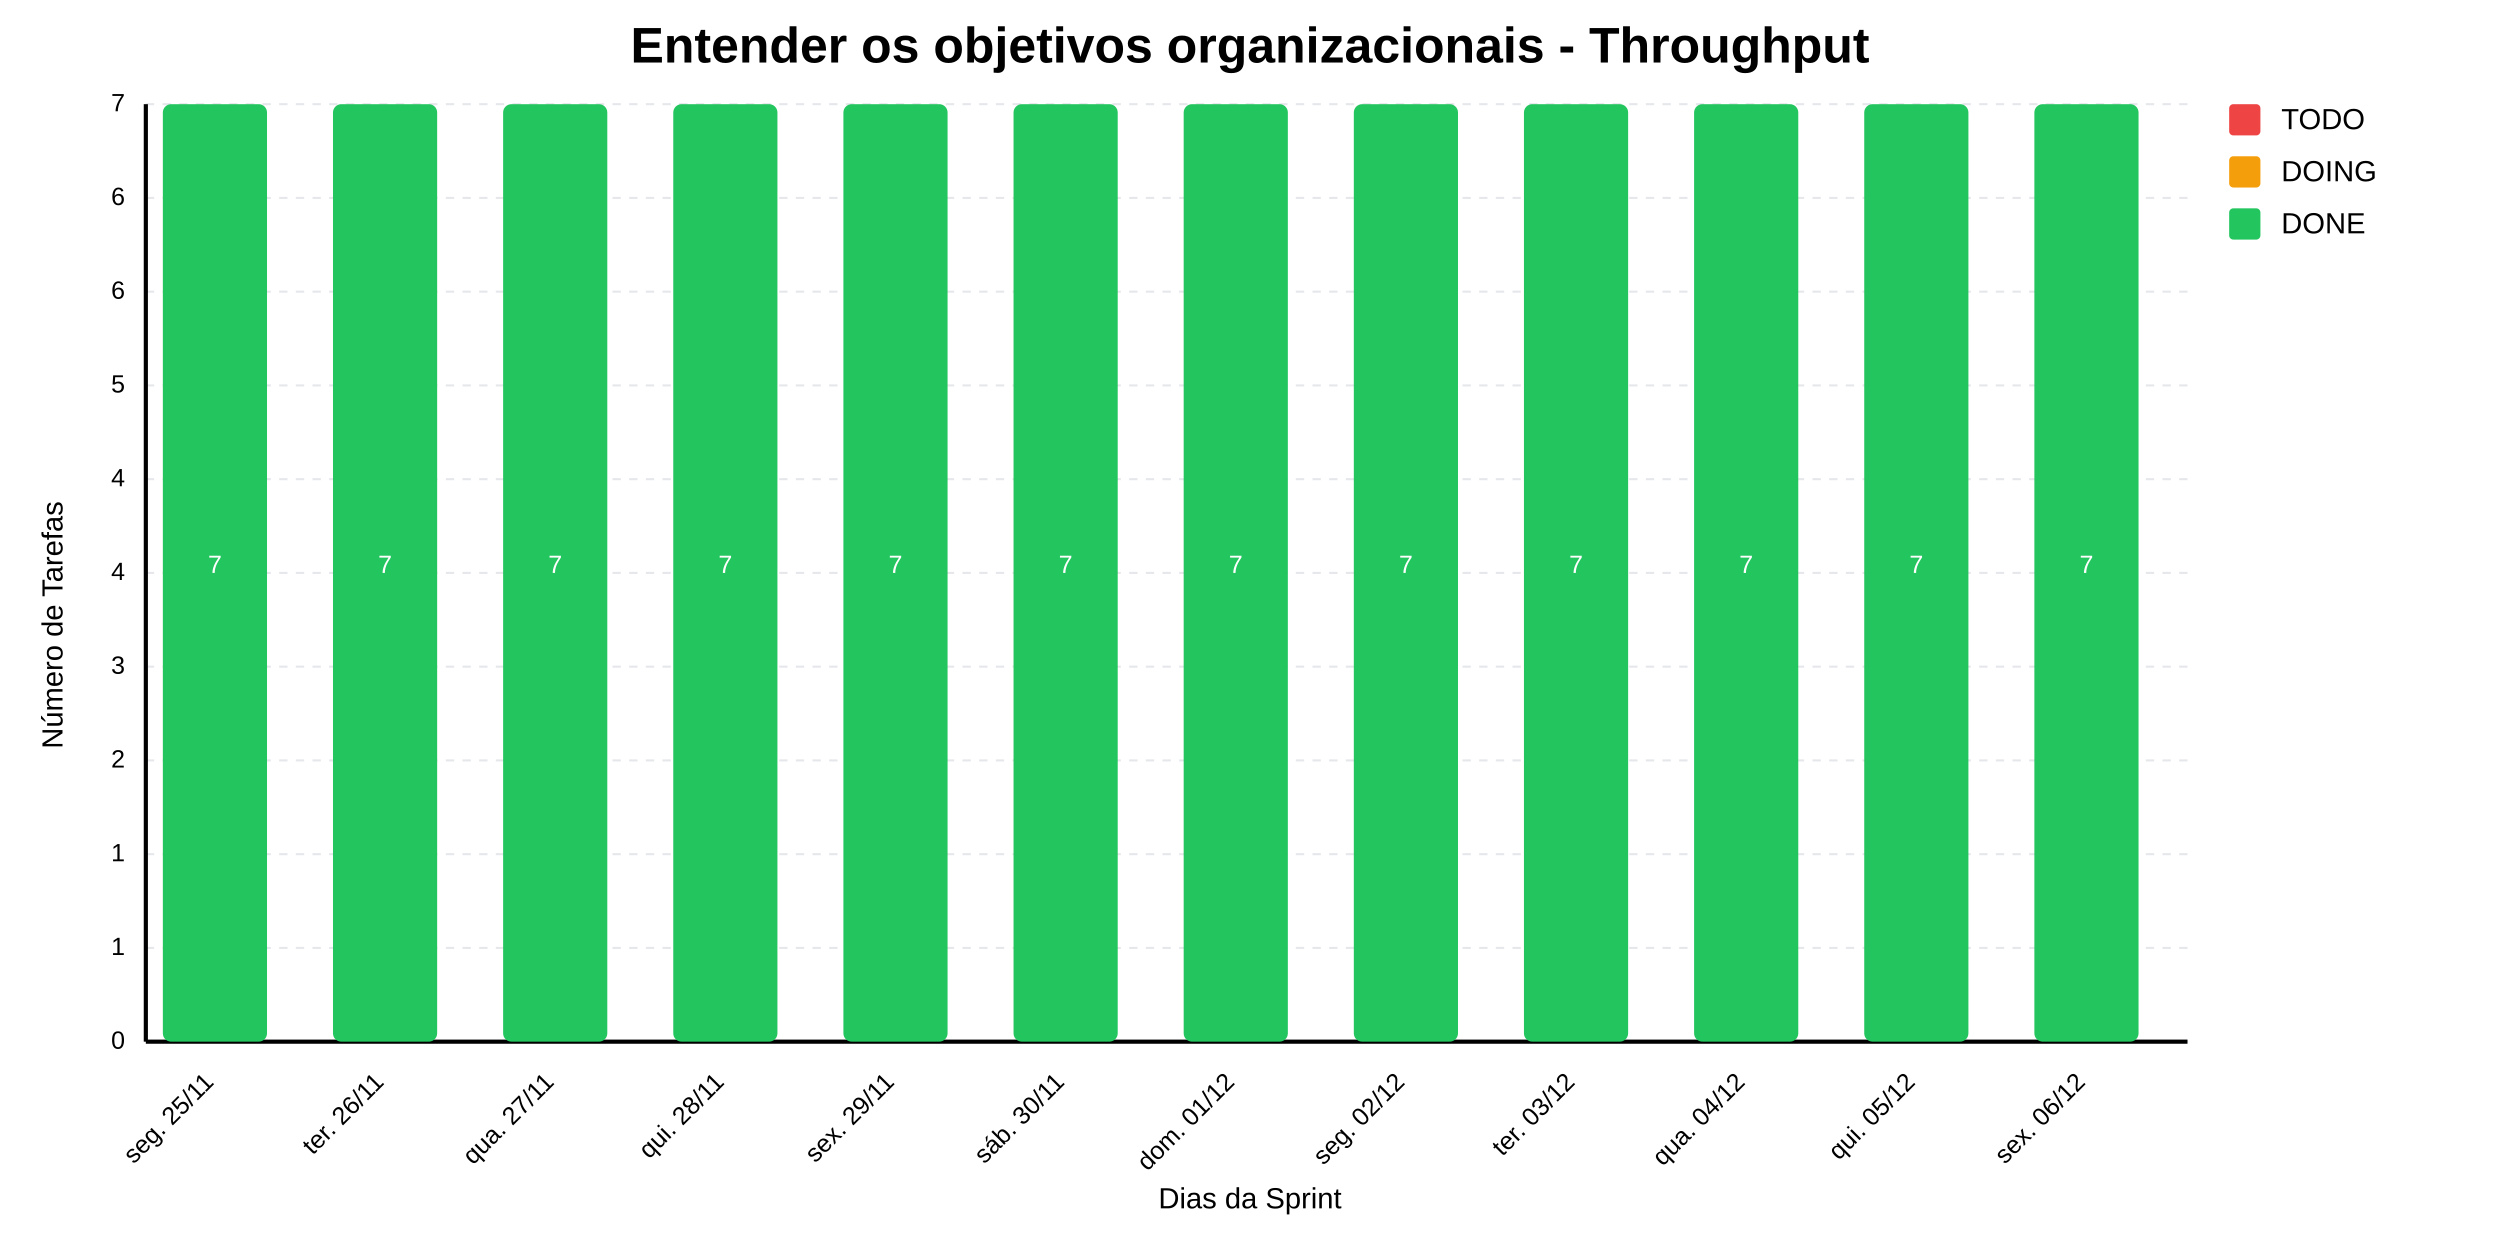
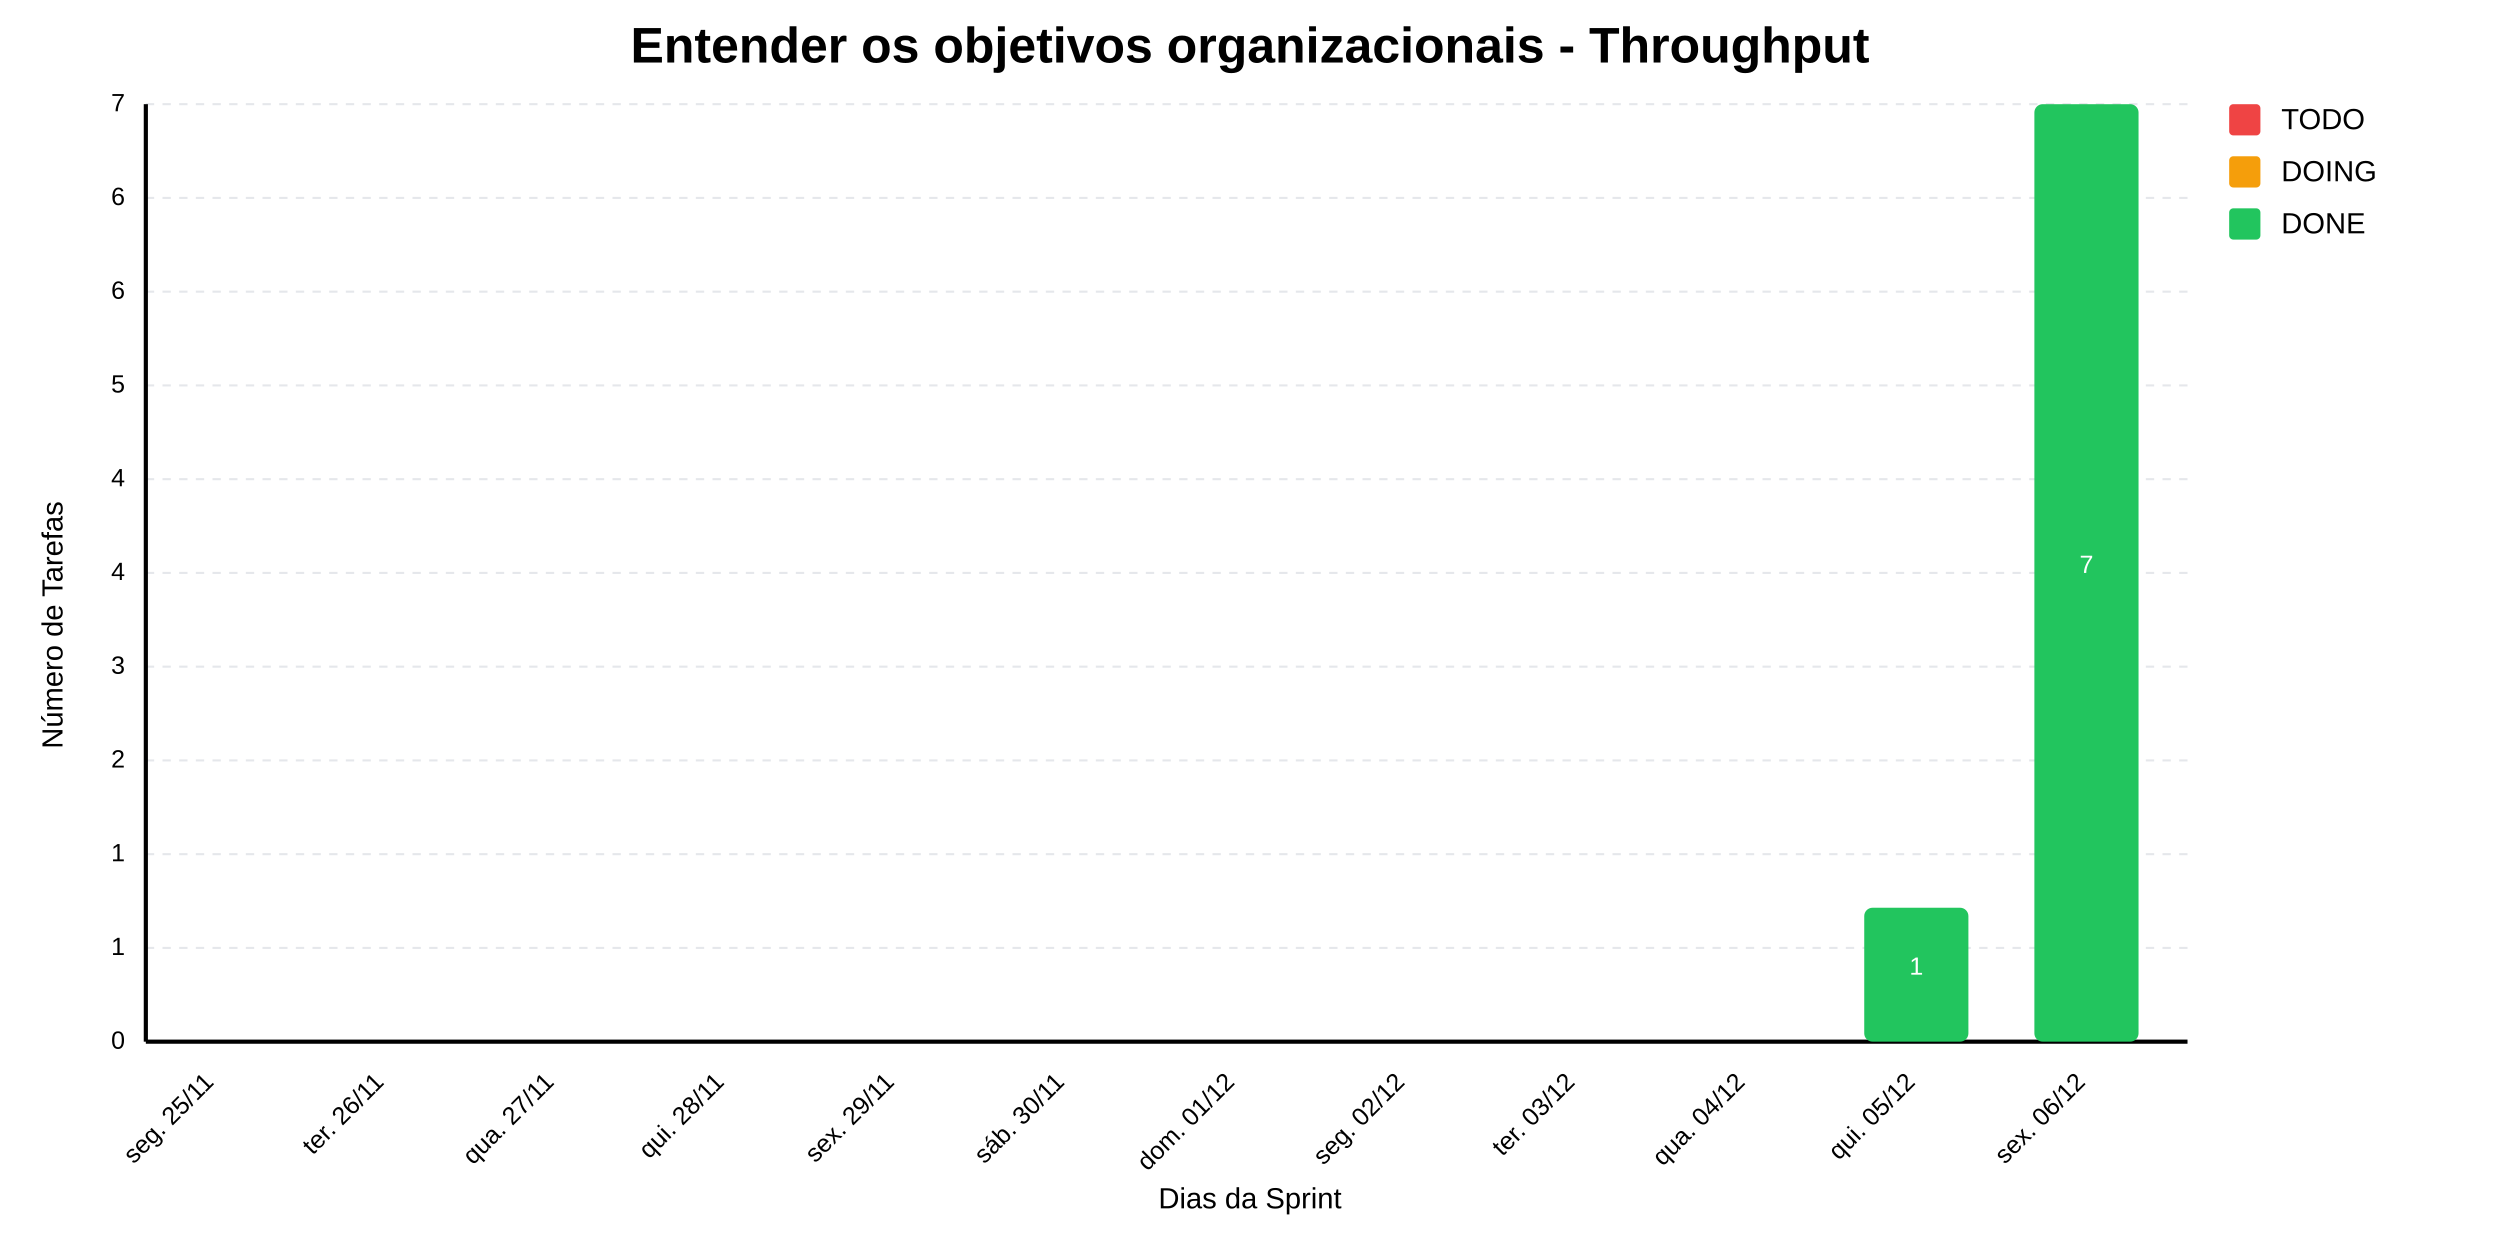
<svg xmlns="http://www.w3.org/2000/svg" viewBox="0 0 1200 600">
  <defs>
    <style>
              text { font-family: Arial, sans-serif; }
              .title { font-size: 24px; font-weight: bold; }
              .label { font-size: 14px; }
              .value { font-size: 12px; fill: white; }
              .axis { font-size: 12px; }
              .legend { font-size: 14px; }
            </style>
  </defs>
  <rect width="1200" height="600" fill="white" />
  <line x1="70" y1="50" x2="1050" y2="50" stroke="#e5e7eb" stroke-dasharray="4" />
  <text x="60" y="50" text-anchor="end" class="axis" dominant-baseline="middle">7</text>
  <line x1="70" y1="95" x2="1050" y2="95" stroke="#e5e7eb" stroke-dasharray="4" />
  <text x="60" y="95" text-anchor="end" class="axis" dominant-baseline="middle">6</text>
  <line x1="70" y1="140" x2="1050" y2="140" stroke="#e5e7eb" stroke-dasharray="4" />
  <text x="60" y="140" text-anchor="end" class="axis" dominant-baseline="middle">6</text>
  <line x1="70" y1="185" x2="1050" y2="185" stroke="#e5e7eb" stroke-dasharray="4" />
  <text x="60" y="185" text-anchor="end" class="axis" dominant-baseline="middle">5</text>
  <line x1="70" y1="230" x2="1050" y2="230" stroke="#e5e7eb" stroke-dasharray="4" />
  <text x="60" y="230" text-anchor="end" class="axis" dominant-baseline="middle">4</text>
  <line x1="70" y1="275" x2="1050" y2="275" stroke="#e5e7eb" stroke-dasharray="4" />
  <text x="60" y="275" text-anchor="end" class="axis" dominant-baseline="middle">4</text>
  <line x1="70" y1="320" x2="1050" y2="320" stroke="#e5e7eb" stroke-dasharray="4" />
  <text x="60" y="320" text-anchor="end" class="axis" dominant-baseline="middle">3</text>
  <line x1="70" y1="365" x2="1050" y2="365" stroke="#e5e7eb" stroke-dasharray="4" />
  <text x="60" y="365" text-anchor="end" class="axis" dominant-baseline="middle">2</text>
  <line x1="70" y1="410" x2="1050" y2="410" stroke="#e5e7eb" stroke-dasharray="4" />
  <text x="60" y="410" text-anchor="end" class="axis" dominant-baseline="middle">1</text>
  <line x1="70" y1="455" x2="1050" y2="455" stroke="#e5e7eb" stroke-dasharray="4" />
  <text x="60" y="455" text-anchor="end" class="axis" dominant-baseline="middle">1</text>
  <line x1="70" y1="500" x2="1050" y2="500" stroke="#e5e7eb" stroke-dasharray="4" />
  <text x="60" y="500" text-anchor="end" class="axis" dominant-baseline="middle">0</text>
  <line x1="70" y1="50" x2="70" y2="500" stroke="black" stroke-width="2" />
  <line x1="70" y1="500" x2="1050" y2="500" stroke="black" stroke-width="2" />
  <g>
    <rect x="78.167" y="500" width="50" height="0" fill="#ef4444" rx="4" />
    <rect x="78.167" y="500" width="50" height="0" fill="#f59e0b" rx="4" />
-     <rect x="78.167" y="50" width="50" height="450" fill="#22c55e" rx="4" />
+     <rect x="78.167" y="500" width="50" height="0" fill="#22c55e" rx="4" />
    <text transform="rotate(-45 103.1667 520)" x="103.167" y="520" text-anchor="end" class="axis">seg. 25/11</text>
-     <text x="103.167" y="275" text-anchor="middle" class="value">7</text>
  </g>
  <g>
    <rect x="159.833" y="500" width="50" height="0" fill="#ef4444" rx="4" />
    <rect x="159.833" y="500" width="50" height="0" fill="#f59e0b" rx="4" />
-     <rect x="159.833" y="50" width="50" height="450" fill="#22c55e" rx="4" />
+     <rect x="159.833" y="500" width="50" height="0" fill="#22c55e" rx="4" />
    <text transform="rotate(-45 184.8333 520)" x="184.833" y="520" text-anchor="end" class="axis">ter. 26/11</text>
-     <text x="184.833" y="275" text-anchor="middle" class="value">7</text>
  </g>
  <g>
    <rect x="241.5" y="500" width="50" height="0" fill="#ef4444" rx="4" />
    <rect x="241.5" y="500" width="50" height="0" fill="#f59e0b" rx="4" />
-     <rect x="241.5" y="50" width="50" height="450" fill="#22c55e" rx="4" />
+     <rect x="241.5" y="500" width="50" height="0" fill="#22c55e" rx="4" />
    <text transform="rotate(-45 266.5 520)" x="266.5" y="520" text-anchor="end" class="axis">qua. 27/11</text>
-     <text x="266.5" y="275" text-anchor="middle" class="value">7</text>
  </g>
  <g>
    <rect x="323.167" y="500" width="50" height="0" fill="#ef4444" rx="4" />
    <rect x="323.167" y="500" width="50" height="0" fill="#f59e0b" rx="4" />
-     <rect x="323.167" y="50" width="50" height="450" fill="#22c55e" rx="4" />
+     <rect x="323.167" y="500" width="50" height="0" fill="#22c55e" rx="4" />
    <text transform="rotate(-45 348.1667 520)" x="348.167" y="520" text-anchor="end" class="axis">qui. 28/11</text>
-     <text x="348.167" y="275" text-anchor="middle" class="value">7</text>
  </g>
  <g>
    <rect x="404.833" y="500" width="50" height="0" fill="#ef4444" rx="4" />
    <rect x="404.833" y="500" width="50" height="0" fill="#f59e0b" rx="4" />
-     <rect x="404.833" y="50" width="50" height="450" fill="#22c55e" rx="4" />
+     <rect x="404.833" y="500" width="50" height="0" fill="#22c55e" rx="4" />
    <text transform="rotate(-45 429.8333 520)" x="429.833" y="520" text-anchor="end" class="axis">sex. 29/11</text>
-     <text x="429.833" y="275" text-anchor="middle" class="value">7</text>
  </g>
  <g>
    <rect x="486.5" y="500" width="50" height="0" fill="#ef4444" rx="4" />
    <rect x="486.5" y="500" width="50" height="0" fill="#f59e0b" rx="4" />
-     <rect x="486.5" y="50" width="50" height="450" fill="#22c55e" rx="4" />
+     <rect x="486.5" y="500" width="50" height="0" fill="#22c55e" rx="4" />
    <text transform="rotate(-45 511.5 520)" x="511.5" y="520" text-anchor="end" class="axis">sáb. 30/11</text>
-     <text x="511.5" y="275" text-anchor="middle" class="value">7</text>
  </g>
  <g>
    <rect x="568.167" y="500" width="50" height="0" fill="#ef4444" rx="4" />
    <rect x="568.167" y="500" width="50" height="0" fill="#f59e0b" rx="4" />
-     <rect x="568.167" y="50" width="50" height="450" fill="#22c55e" rx="4" />
+     <rect x="568.167" y="500" width="50" height="0" fill="#22c55e" rx="4" />
    <text transform="rotate(-45 593.1667 520)" x="593.167" y="520" text-anchor="end" class="axis">dom. 01/12</text>
-     <text x="593.167" y="275" text-anchor="middle" class="value">7</text>
  </g>
  <g>
    <rect x="649.833" y="500" width="50" height="0" fill="#ef4444" rx="4" />
    <rect x="649.833" y="500" width="50" height="0" fill="#f59e0b" rx="4" />
-     <rect x="649.833" y="50" width="50" height="450" fill="#22c55e" rx="4" />
+     <rect x="649.833" y="500" width="50" height="0" fill="#22c55e" rx="4" />
    <text transform="rotate(-45 674.8333 520)" x="674.833" y="520" text-anchor="end" class="axis">seg. 02/12</text>
-     <text x="674.833" y="275" text-anchor="middle" class="value">7</text>
  </g>
  <g>
    <rect x="731.5" y="500" width="50" height="0" fill="#ef4444" rx="4" />
    <rect x="731.5" y="500" width="50" height="0" fill="#f59e0b" rx="4" />
-     <rect x="731.5" y="50" width="50" height="450" fill="#22c55e" rx="4" />
+     <rect x="731.5" y="500" width="50" height="0" fill="#22c55e" rx="4" />
    <text transform="rotate(-45 756.5 520)" x="756.5" y="520" text-anchor="end" class="axis">ter. 03/12</text>
-     <text x="756.5" y="275" text-anchor="middle" class="value">7</text>
  </g>
  <g>
    <rect x="813.167" y="500" width="50" height="0" fill="#ef4444" rx="4" />
    <rect x="813.167" y="500" width="50" height="0" fill="#f59e0b" rx="4" />
-     <rect x="813.167" y="50" width="50" height="450" fill="#22c55e" rx="4" />
+     <rect x="813.167" y="500" width="50" height="0" fill="#22c55e" rx="4" />
    <text transform="rotate(-45 838.1667 520)" x="838.167" y="520" text-anchor="end" class="axis">qua. 04/12</text>
-     <text x="838.167" y="275" text-anchor="middle" class="value">7</text>
  </g>
  <g>
    <rect x="894.833" y="500" width="50" height="0" fill="#ef4444" rx="4" />
    <rect x="894.833" y="500" width="50" height="0" fill="#f59e0b" rx="4" />
-     <rect x="894.833" y="50" width="50" height="450" fill="#22c55e" rx="4" />
+     <rect x="894.833" y="435.714" width="50" height="64.286" fill="#22c55e" rx="4" />
    <text transform="rotate(-45 919.8333 520)" x="919.833" y="520" text-anchor="end" class="axis">qui. 05/12</text>
-     <text x="919.833" y="275" text-anchor="middle" class="value">7</text>
+     <text x="919.833" y="467.857" text-anchor="middle" class="value">1</text>
  </g>
  <g>
    <rect x="976.5" y="500" width="50" height="0" fill="#ef4444" rx="4" />
    <rect x="976.5" y="500" width="50" height="0" fill="#f59e0b" rx="4" />
    <rect x="976.5" y="50" width="50" height="450" fill="#22c55e" rx="4" />
    <text transform="rotate(-45 1001.5 520)" x="1001.5" y="520" text-anchor="end" class="axis">sex. 06/12</text>
    <text x="1001.5" y="275" text-anchor="middle" class="value">7</text>
  </g>
  <text transform="rotate(-90 30 300)" x="30" y="300" text-anchor="middle" class="label">Número de Tarefas</text>
  <text x="600" y="580" text-anchor="middle" class="label">Dias da Sprint</text>
  <text x="600" y="30" text-anchor="middle" class="title">Entender os objetivos organizacionais - Throughput</text>
  <g transform="translate(1070, 50)">
    <rect width="15" height="15" fill="#ef4444" rx="2" />
    <text x="25" y="12" class="legend">TODO</text>
    <rect y="25" width="15" height="15" fill="#f59e0b" rx="2" />
    <text x="25" y="37" class="legend">DOING</text>
    <rect y="50" width="15" height="15" fill="#22c55e" rx="2" />
    <text x="25" y="62" class="legend">DONE</text>
    <text x="0" y="90" class="value" fill="#666666">
              Período: 25/11/2024 - 06/12/2024
            </text>
    <text x="0" y="110" class="value" fill="#666666">
              Total de Issues: 7
            </text>
  </g>
</svg>
